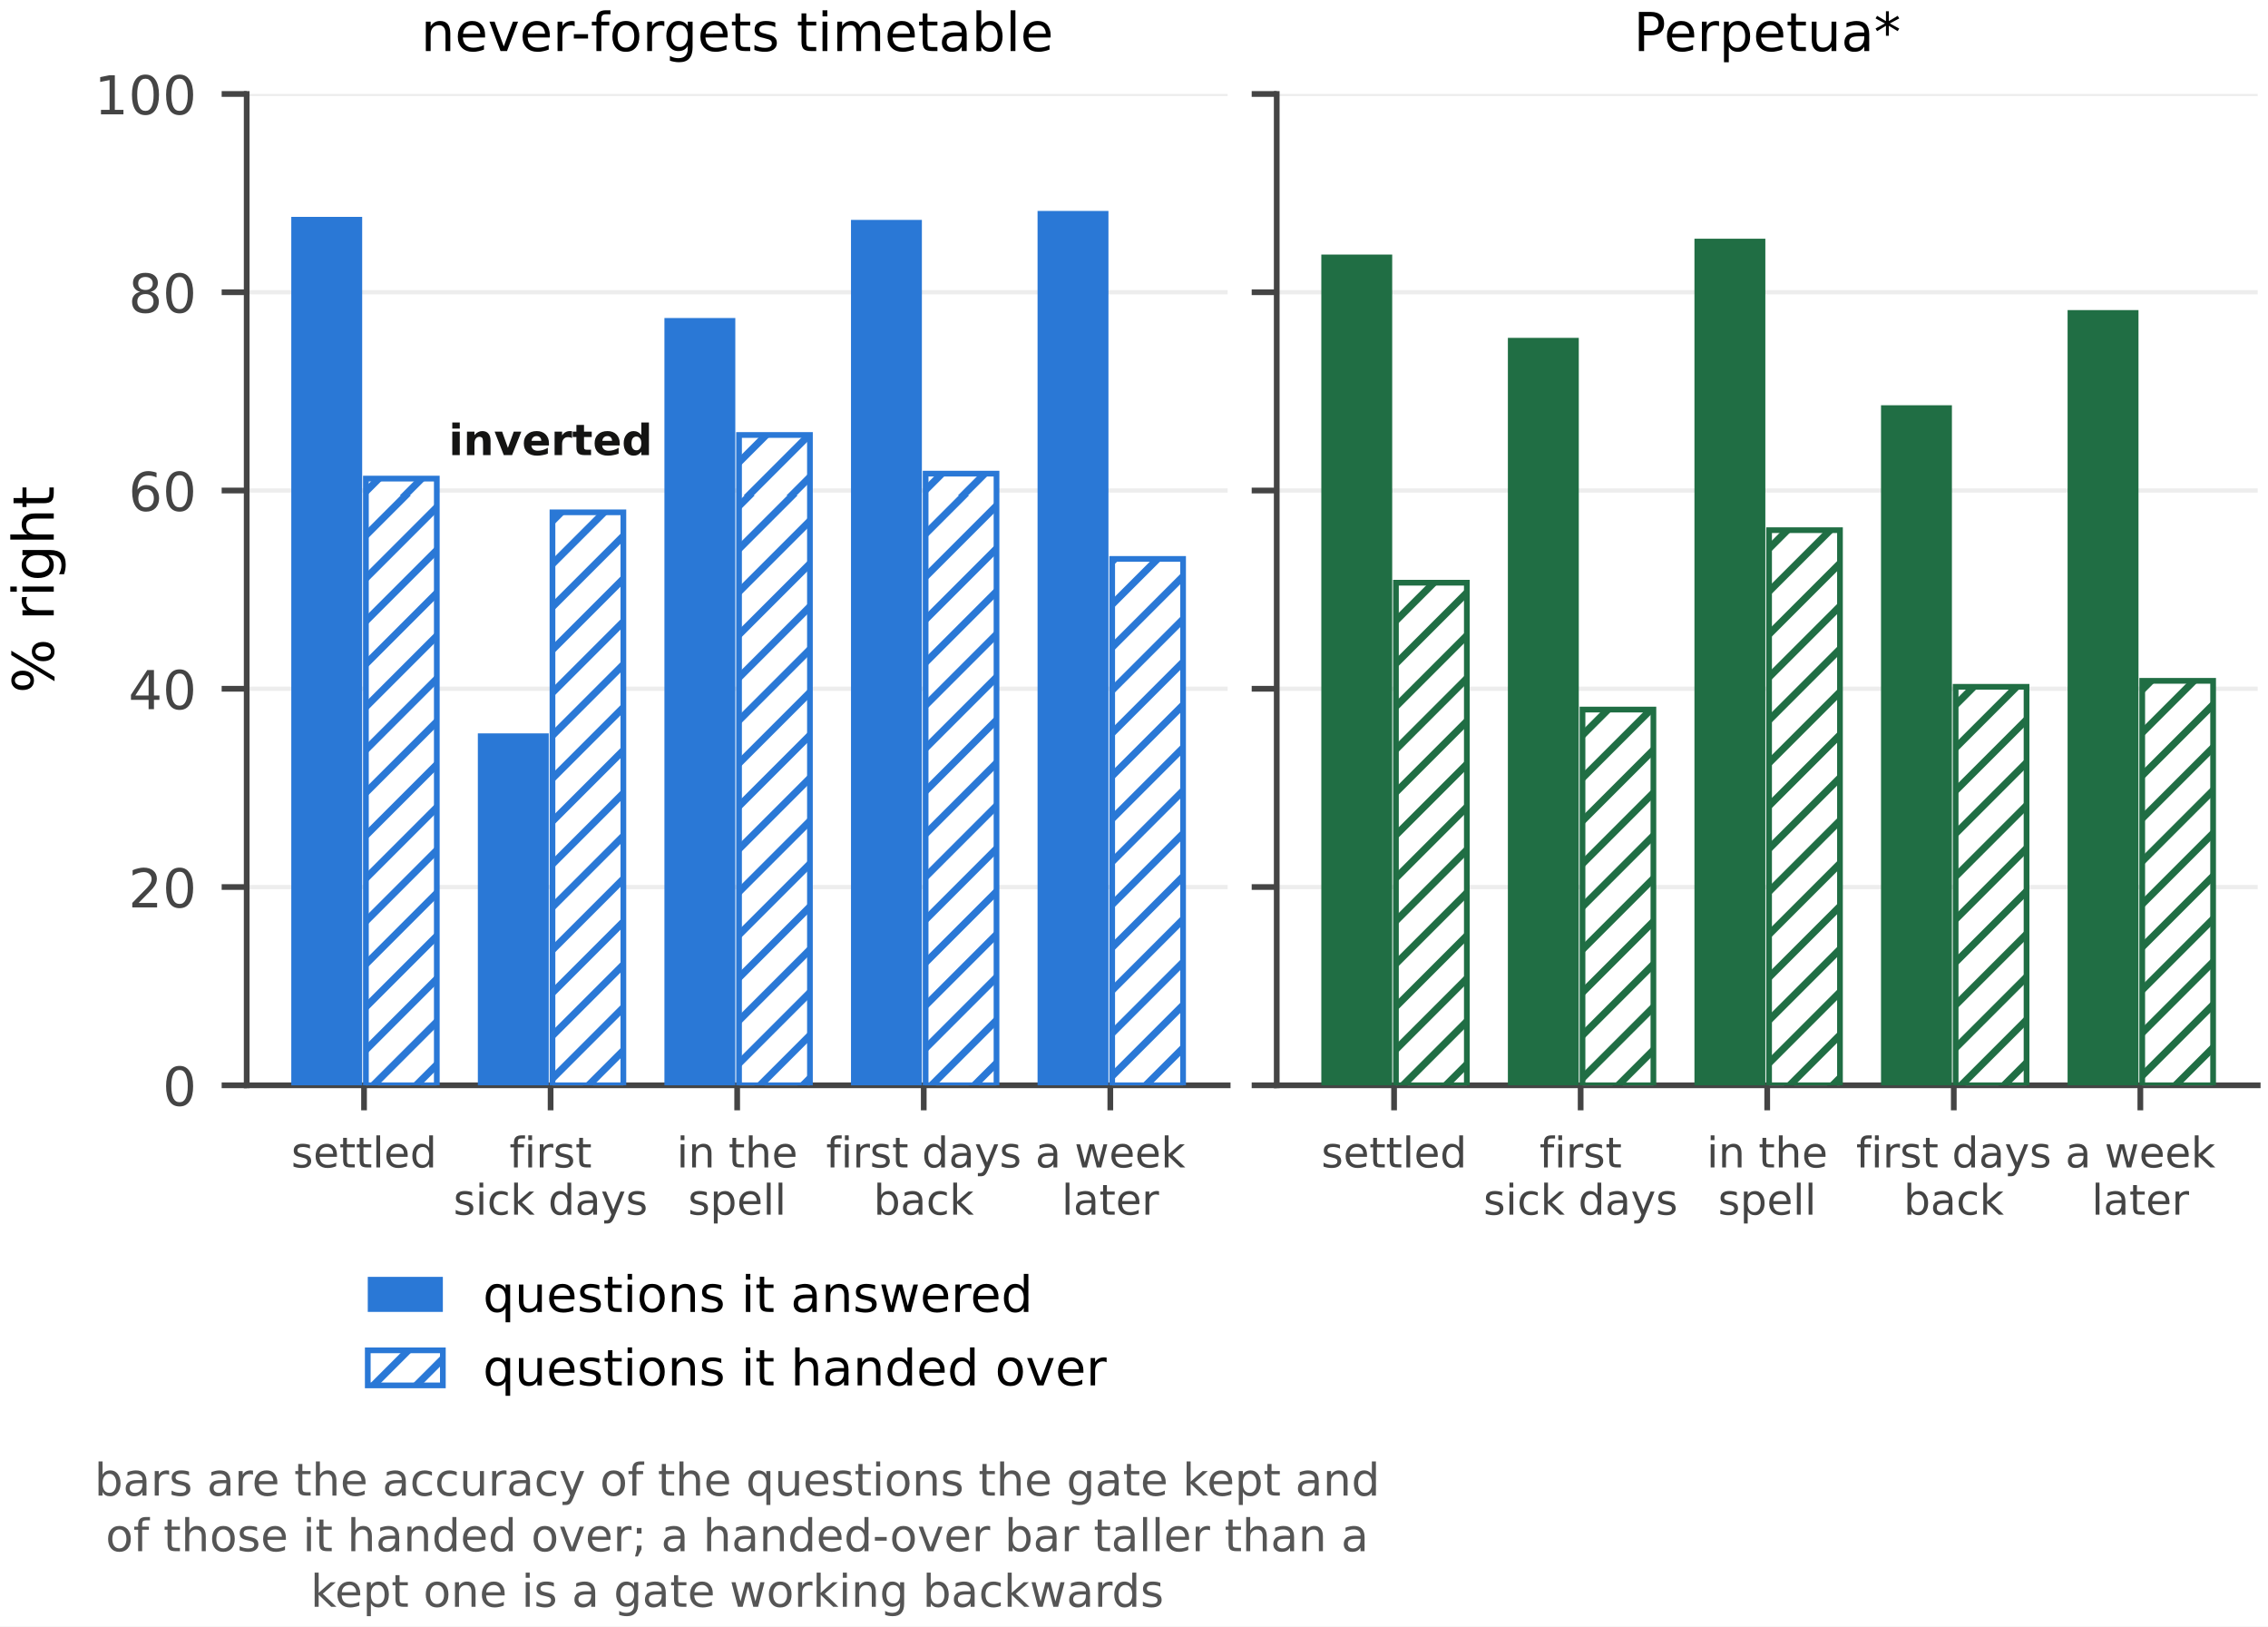
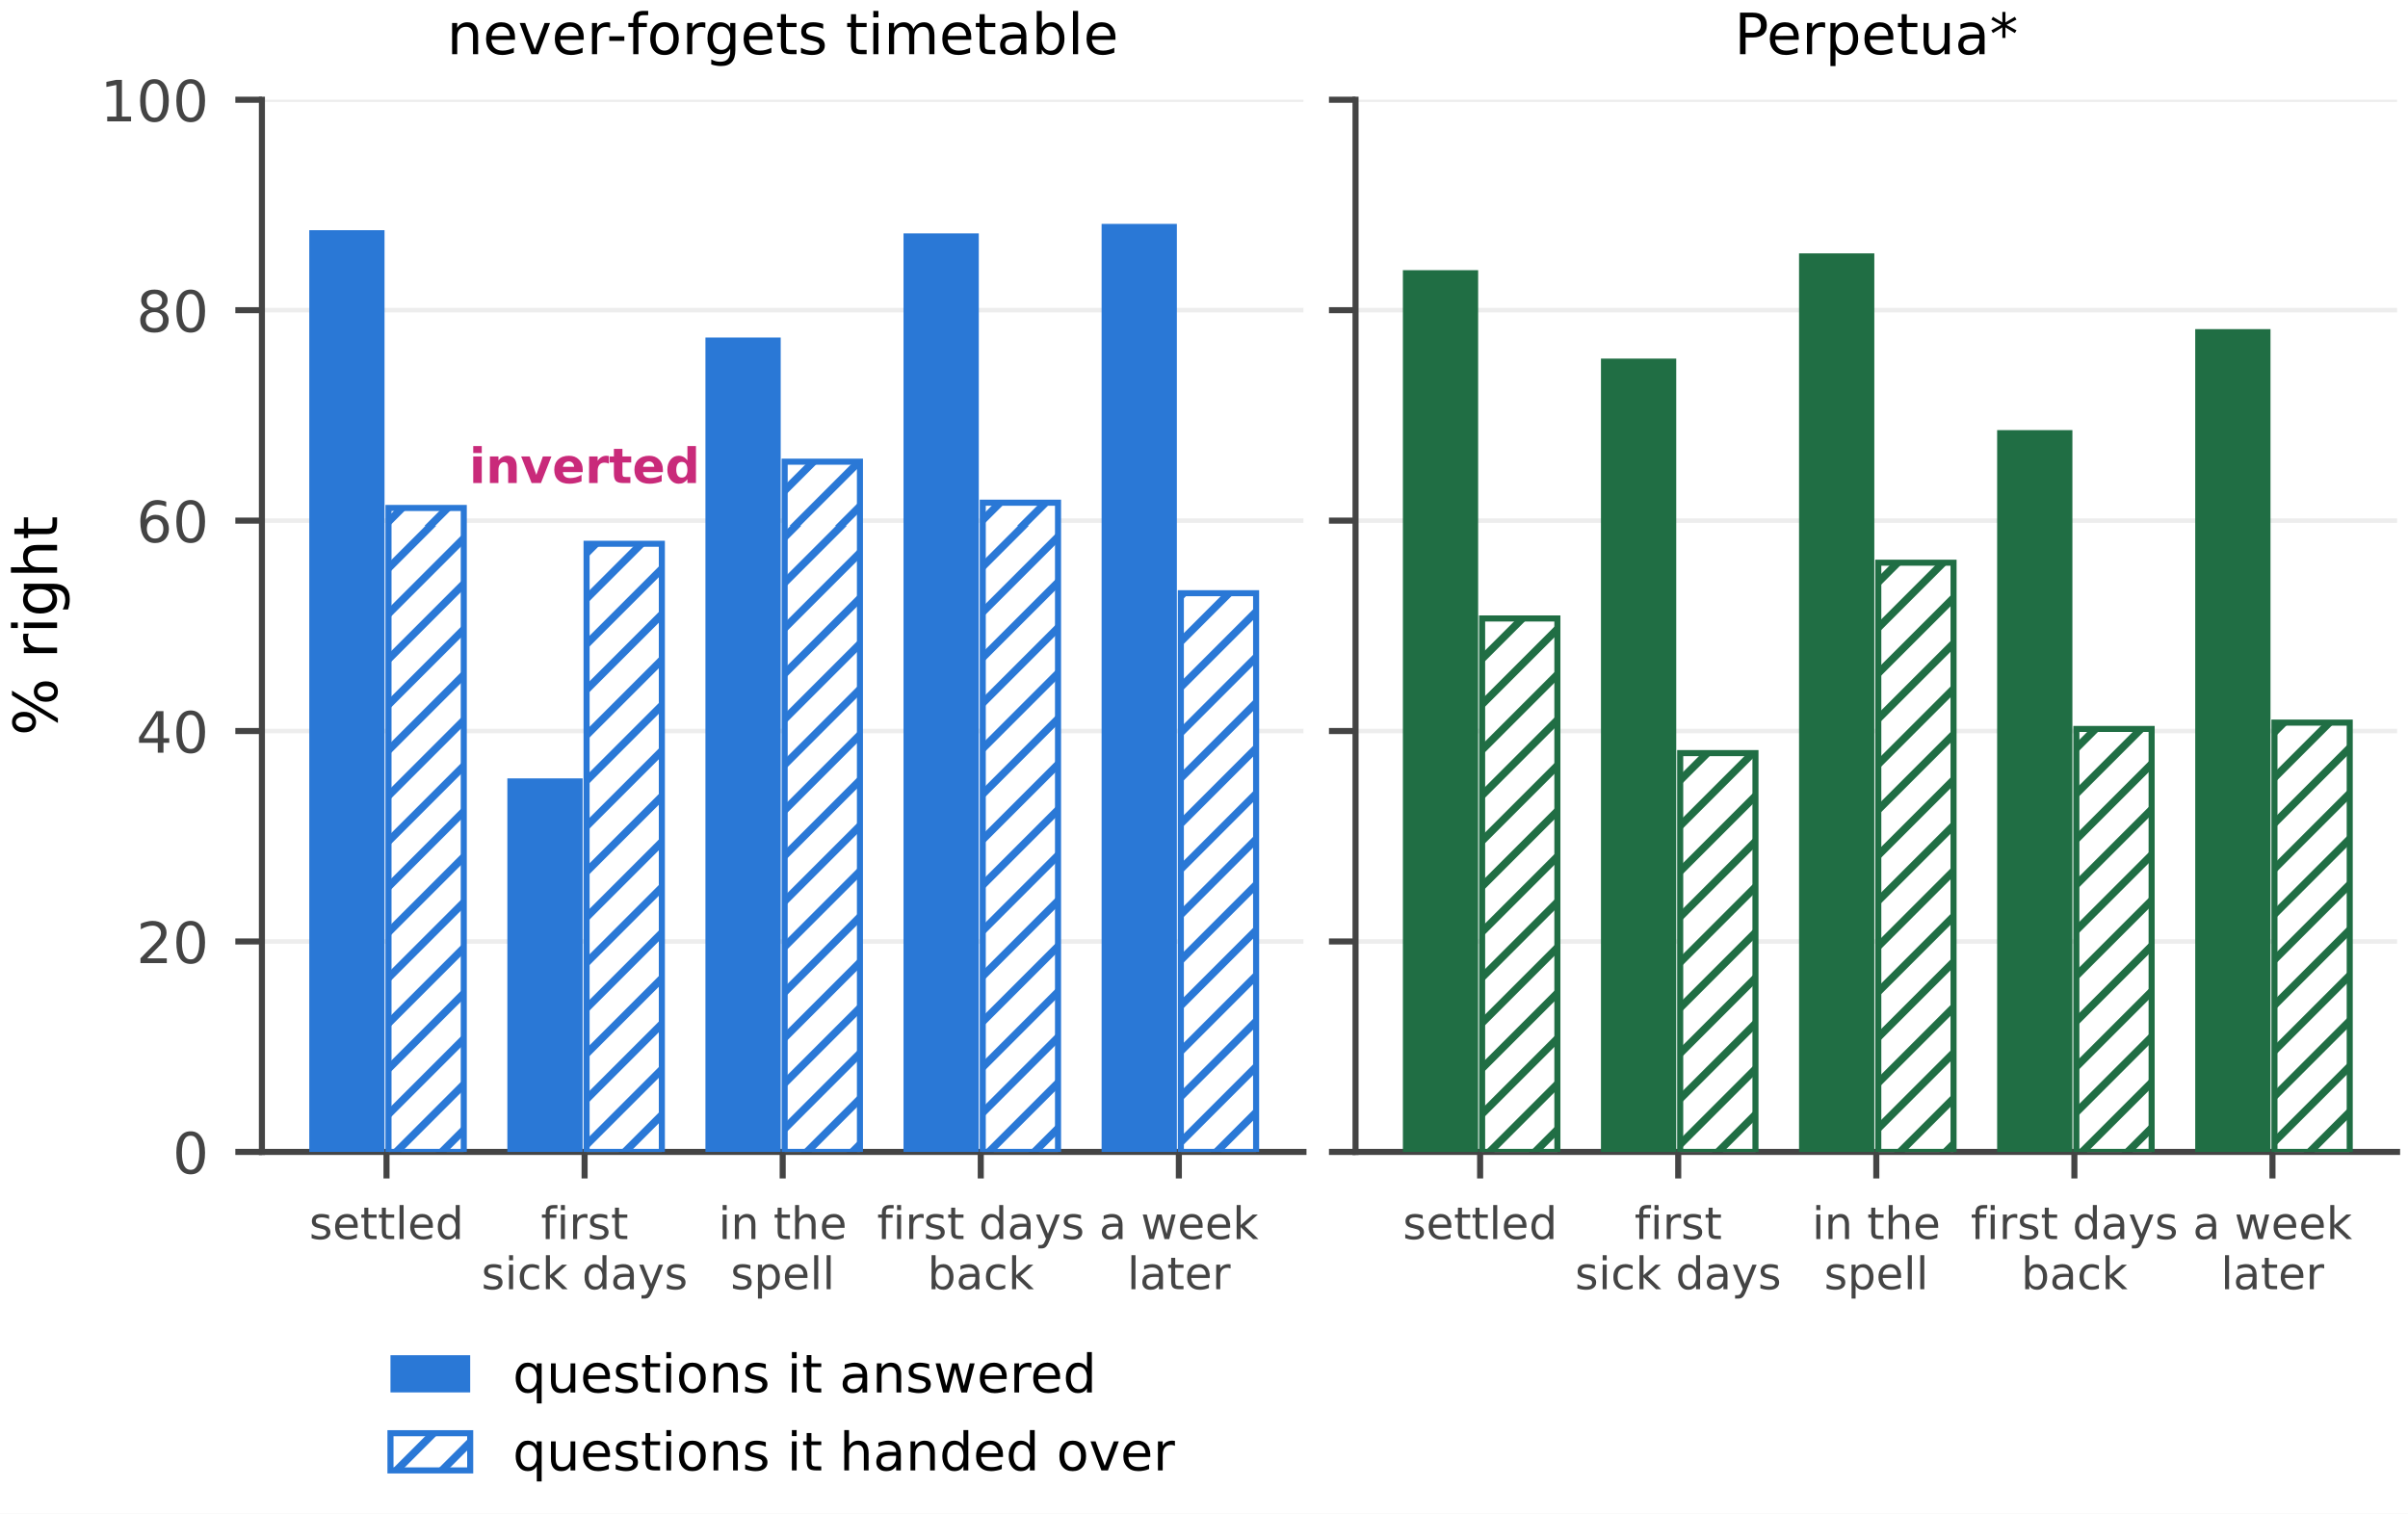
- <svg xmlns="http://www.w3.org/2000/svg" xmlns:xlink="http://www.w3.org/1999/xlink" width="317.17pt" height="227.4pt" viewBox="0 0 317.17 227.4" version="1.1">
+ <svg xmlns="http://www.w3.org/2000/svg" xmlns:xlink="http://www.w3.org/1999/xlink" width="317.17pt" height="199.39pt" viewBox="0 0 317.17 199.39" version="1.1">
  <defs>
    <style type="text/css">*{stroke-linejoin: round; stroke-linecap: butt}</style>
  </defs>
  <g id="figure_1">
    <g id="patch_1">
-       <path d="M 0 227.4  L 317.17 227.4  L 317.17 -0  L 0 -0  z " style="fill: #ffffff" />
+       <path d="M 0 199.39  L 317.17 199.39  L 317.17 0  L 0 0  z " style="fill: #ffffff" />
    </g>
    <g id="axes_1">
      <g id="patch_2">
        <path d="M 34.498 151.739  L 171.684 151.739  L 171.684 13.139  L 34.498 13.139  z " style="fill: #ffffff" />
      </g>
      <g id="matplotlib.axis_1">
        <g id="xtick_1">
          <g id="line2d_1">
            <defs>
-               <path id="md58b6dd8da" d="M 0 0  L 0 3.5  " style="stroke: #444444; stroke-width: 0.8" />
+               <path id="mddb4b08520" d="M 0 0  L 0 3.5  " style="stroke: #444444; stroke-width: 0.8" />
            </defs>
            <g>
-               <use xlink:href="#md58b6dd8da" x="50.909" y="151.739" style="fill: #444444; stroke: #444444; stroke-width: 0.8" />
+               <use xlink:href="#mddb4b08520" x="50.909" y="151.739" style="fill: #444444; stroke: #444444; stroke-width: 0.8" />
            </g>
          </g>
          <g id="text_1">
            <text style="font-size: 5.9px; font-family: 'DejaVu Sans', 'Bitstream Vera Sans', 'Computer Modern Sans Serif', 'Lucida Grande', 'Verdana', 'Geneva', 'Lucid', 'Arial', 'Helvetica', 'Avant Garde', sans-serif; text-anchor: middle; fill: #444444" x="50.909" y="163.222" transform="rotate(-0 50.90935 163.2219)">settled</text>
          </g>
        </g>
        <g id="xtick_2">
          <g id="line2d_2">
            <g>
-               <use xlink:href="#md58b6dd8da" x="77" y="151.739" style="fill: #444444; stroke: #444444; stroke-width: 0.8" />
+               <use xlink:href="#mddb4b08520" x="77" y="151.739" style="fill: #444444; stroke: #444444; stroke-width: 0.8" />
            </g>
          </g>
          <g id="text_2">
            <text style="font-size: 5.9px; font-family: 'DejaVu Sans', 'Bitstream Vera Sans', 'Computer Modern Sans Serif', 'Lucida Grande', 'Verdana', 'Geneva', 'Lucid', 'Arial', 'Helvetica', 'Avant Garde', sans-serif; fill: #444444" transform="translate(71.2363 163.2219)">first</text>
            <text style="font-size: 5.9px; font-family: 'DejaVu Sans', 'Bitstream Vera Sans', 'Computer Modern Sans Serif', 'Lucida Grande', 'Verdana', 'Geneva', 'Lucid', 'Arial', 'Helvetica', 'Avant Garde', sans-serif; fill: #444444" transform="translate(63.41281 169.8286)">sick days</text>
          </g>
        </g>
        <g id="xtick_3">
          <g id="line2d_3">
            <g>
-               <use xlink:href="#md58b6dd8da" x="103.091" y="151.739" style="fill: #444444; stroke: #444444; stroke-width: 0.8" />
+               <use xlink:href="#mddb4b08520" x="103.091" y="151.739" style="fill: #444444; stroke: #444444; stroke-width: 0.8" />
            </g>
          </g>
          <g id="text_3">
            <text style="font-size: 5.9px; font-family: 'DejaVu Sans', 'Bitstream Vera Sans', 'Computer Modern Sans Serif', 'Lucida Grande', 'Verdana', 'Geneva', 'Lucid', 'Arial', 'Helvetica', 'Avant Garde', sans-serif; fill: #444444" transform="translate(94.62341 163.2219)">in the</text>
            <text style="font-size: 5.9px; font-family: 'DejaVu Sans', 'Bitstream Vera Sans', 'Computer Modern Sans Serif', 'Lucida Grande', 'Verdana', 'Geneva', 'Lucid', 'Arial', 'Helvetica', 'Avant Garde', sans-serif; fill: #444444" transform="translate(96.22747 169.8286)">spell</text>
          </g>
        </g>
        <g id="xtick_4">
          <g id="line2d_4">
            <g>
-               <use xlink:href="#md58b6dd8da" x="129.182" y="151.739" style="fill: #444444; stroke: #444444; stroke-width: 0.8" />
+               <use xlink:href="#mddb4b08520" x="129.182" y="151.739" style="fill: #444444; stroke: #444444; stroke-width: 0.8" />
            </g>
          </g>
          <g id="text_4">
            <text style="font-size: 5.9px; font-family: 'DejaVu Sans', 'Bitstream Vera Sans', 'Computer Modern Sans Serif', 'Lucida Grande', 'Verdana', 'Geneva', 'Lucid', 'Arial', 'Helvetica', 'Avant Garde', sans-serif; fill: #444444" transform="translate(115.5173 163.2219)">first days</text>
            <text style="font-size: 5.9px; font-family: 'DejaVu Sans', 'Bitstream Vera Sans', 'Computer Modern Sans Serif', 'Lucida Grande', 'Verdana', 'Geneva', 'Lucid', 'Arial', 'Helvetica', 'Avant Garde', sans-serif; fill: #444444" transform="translate(122.1714 169.8286)">back</text>
          </g>
        </g>
        <g id="xtick_5">
          <g id="line2d_5">
            <g>
-               <use xlink:href="#md58b6dd8da" x="155.273" y="151.739" style="fill: #444444; stroke: #444444; stroke-width: 0.8" />
+               <use xlink:href="#mddb4b08520" x="155.273" y="151.739" style="fill: #444444; stroke: #444444; stroke-width: 0.8" />
            </g>
          </g>
          <g id="text_5">
            <text style="font-size: 5.9px; font-family: 'DejaVu Sans', 'Bitstream Vera Sans', 'Computer Modern Sans Serif', 'Lucida Grande', 'Verdana', 'Geneva', 'Lucid', 'Arial', 'Helvetica', 'Avant Garde', sans-serif; fill: #444444" transform="translate(144.7768 163.2219)">a week</text>
            <text style="font-size: 5.9px; font-family: 'DejaVu Sans', 'Bitstream Vera Sans', 'Computer Modern Sans Serif', 'Lucida Grande', 'Verdana', 'Geneva', 'Lucid', 'Arial', 'Helvetica', 'Avant Garde', sans-serif; fill: #444444" transform="translate(148.4615 169.8286)">later</text>
          </g>
        </g>
      </g>
      <g id="matplotlib.axis_2">
        <g id="ytick_1">
          <g id="line2d_6">
-             <path d="M 34.498 151.739  L 171.684 151.739  " clip-path="url(#p598fd9506f)" style="fill: none; stroke: #dddddd; stroke-opacity: 0.5; stroke-width: 0.6; stroke-linecap: square" />
+             <path d="M 34.498 151.739  L 171.684 151.739  " clip-path="url(#p3a3433d78d)" style="fill: none; stroke: #dddddd; stroke-opacity: 0.5; stroke-width: 0.6; stroke-linecap: square" />
          </g>
          <g id="line2d_7">
            <defs>
-               <path id="mfdd2b07ed5" d="M 0 0  L -3.5 0  " style="stroke: #444444; stroke-width: 0.8" />
+               <path id="m5dfc1e35f7" d="M 0 0  L -3.5 0  " style="stroke: #444444; stroke-width: 0.8" />
            </defs>
            <g>
-               <use xlink:href="#mfdd2b07ed5" x="34.498" y="151.739" style="fill: #444444; stroke: #444444; stroke-width: 0.8" />
+               <use xlink:href="#m5dfc1e35f7" x="34.498" y="151.739" style="fill: #444444; stroke: #444444; stroke-width: 0.8" />
            </g>
          </g>
          <g id="text_6">
            <text style="font-size: 7.5px; font-family: 'DejaVu Sans', 'Bitstream Vera Sans', 'Computer Modern Sans Serif', 'Lucida Grande', 'Verdana', 'Geneva', 'Lucid', 'Arial', 'Helvetica', 'Avant Garde', sans-serif; text-anchor: end; fill: #444444" x="27.498" y="154.588" transform="rotate(-0 27.49813 154.5882)">0</text>
          </g>
        </g>
        <g id="ytick_2">
          <g id="line2d_8">
-             <path d="M 34.498 124.019  L 171.684 124.019  " clip-path="url(#p598fd9506f)" style="fill: none; stroke: #dddddd; stroke-opacity: 0.5; stroke-width: 0.6; stroke-linecap: square" />
+             <path d="M 34.498 124.019  L 171.684 124.019  " clip-path="url(#p3a3433d78d)" style="fill: none; stroke: #dddddd; stroke-opacity: 0.5; stroke-width: 0.6; stroke-linecap: square" />
          </g>
          <g id="line2d_9">
            <g>
-               <use xlink:href="#mfdd2b07ed5" x="34.498" y="124.019" style="fill: #444444; stroke: #444444; stroke-width: 0.8" />
+               <use xlink:href="#m5dfc1e35f7" x="34.498" y="124.019" style="fill: #444444; stroke: #444444; stroke-width: 0.8" />
            </g>
          </g>
          <g id="text_7">
            <text style="font-size: 7.5px; font-family: 'DejaVu Sans', 'Bitstream Vera Sans', 'Computer Modern Sans Serif', 'Lucida Grande', 'Verdana', 'Geneva', 'Lucid', 'Arial', 'Helvetica', 'Avant Garde', sans-serif; text-anchor: end; fill: #444444" x="27.498" y="126.868" transform="rotate(-0 27.49813 126.8682)">20</text>
          </g>
        </g>
        <g id="ytick_3">
          <g id="line2d_10">
-             <path d="M 34.498 96.299  L 171.684 96.299  " clip-path="url(#p598fd9506f)" style="fill: none; stroke: #dddddd; stroke-opacity: 0.5; stroke-width: 0.6; stroke-linecap: square" />
+             <path d="M 34.498 96.299  L 171.684 96.299  " clip-path="url(#p3a3433d78d)" style="fill: none; stroke: #dddddd; stroke-opacity: 0.5; stroke-width: 0.6; stroke-linecap: square" />
          </g>
          <g id="line2d_11">
            <g>
-               <use xlink:href="#mfdd2b07ed5" x="34.498" y="96.299" style="fill: #444444; stroke: #444444; stroke-width: 0.8" />
+               <use xlink:href="#m5dfc1e35f7" x="34.498" y="96.299" style="fill: #444444; stroke: #444444; stroke-width: 0.8" />
            </g>
          </g>
          <g id="text_8">
            <text style="font-size: 7.5px; font-family: 'DejaVu Sans', 'Bitstream Vera Sans', 'Computer Modern Sans Serif', 'Lucida Grande', 'Verdana', 'Geneva', 'Lucid', 'Arial', 'Helvetica', 'Avant Garde', sans-serif; text-anchor: end; fill: #444444" x="27.498" y="99.148" transform="rotate(-0 27.49813 99.14824)">40</text>
          </g>
        </g>
        <g id="ytick_4">
          <g id="line2d_12">
-             <path d="M 34.498 68.579  L 171.684 68.579  " clip-path="url(#p598fd9506f)" style="fill: none; stroke: #dddddd; stroke-opacity: 0.5; stroke-width: 0.6; stroke-linecap: square" />
+             <path d="M 34.498 68.579  L 171.684 68.579  " clip-path="url(#p3a3433d78d)" style="fill: none; stroke: #dddddd; stroke-opacity: 0.5; stroke-width: 0.6; stroke-linecap: square" />
          </g>
          <g id="line2d_13">
            <g>
-               <use xlink:href="#mfdd2b07ed5" x="34.498" y="68.579" style="fill: #444444; stroke: #444444; stroke-width: 0.8" />
+               <use xlink:href="#m5dfc1e35f7" x="34.498" y="68.579" style="fill: #444444; stroke: #444444; stroke-width: 0.8" />
            </g>
          </g>
          <g id="text_9">
            <text style="font-size: 7.5px; font-family: 'DejaVu Sans', 'Bitstream Vera Sans', 'Computer Modern Sans Serif', 'Lucida Grande', 'Verdana', 'Geneva', 'Lucid', 'Arial', 'Helvetica', 'Avant Garde', sans-serif; text-anchor: end; fill: #444444" x="27.498" y="71.428" transform="rotate(-0 27.49813 71.42824)">60</text>
          </g>
        </g>
        <g id="ytick_5">
          <g id="line2d_14">
-             <path d="M 34.498 40.859  L 171.684 40.859  " clip-path="url(#p598fd9506f)" style="fill: none; stroke: #dddddd; stroke-opacity: 0.5; stroke-width: 0.6; stroke-linecap: square" />
+             <path d="M 34.498 40.859  L 171.684 40.859  " clip-path="url(#p3a3433d78d)" style="fill: none; stroke: #dddddd; stroke-opacity: 0.5; stroke-width: 0.6; stroke-linecap: square" />
          </g>
          <g id="line2d_15">
            <g>
-               <use xlink:href="#mfdd2b07ed5" x="34.498" y="40.859" style="fill: #444444; stroke: #444444; stroke-width: 0.8" />
+               <use xlink:href="#m5dfc1e35f7" x="34.498" y="40.859" style="fill: #444444; stroke: #444444; stroke-width: 0.8" />
            </g>
          </g>
          <g id="text_10">
            <text style="font-size: 7.5px; font-family: 'DejaVu Sans', 'Bitstream Vera Sans', 'Computer Modern Sans Serif', 'Lucida Grande', 'Verdana', 'Geneva', 'Lucid', 'Arial', 'Helvetica', 'Avant Garde', sans-serif; text-anchor: end; fill: #444444" x="27.498" y="43.708" transform="rotate(-0 27.49813 43.70824)">80</text>
          </g>
        </g>
        <g id="ytick_6">
          <g id="line2d_16">
-             <path d="M 34.498 13.139  L 171.684 13.139  " clip-path="url(#p598fd9506f)" style="fill: none; stroke: #dddddd; stroke-opacity: 0.5; stroke-width: 0.6; stroke-linecap: square" />
+             <path d="M 34.498 13.139  L 171.684 13.139  " clip-path="url(#p3a3433d78d)" style="fill: none; stroke: #dddddd; stroke-opacity: 0.5; stroke-width: 0.6; stroke-linecap: square" />
          </g>
          <g id="line2d_17">
            <g>
-               <use xlink:href="#mfdd2b07ed5" x="34.498" y="13.139" style="fill: #444444; stroke: #444444; stroke-width: 0.8" />
+               <use xlink:href="#m5dfc1e35f7" x="34.498" y="13.139" style="fill: #444444; stroke: #444444; stroke-width: 0.8" />
            </g>
          </g>
          <g id="text_11">
            <text style="font-size: 7.5px; font-family: 'DejaVu Sans', 'Bitstream Vera Sans', 'Computer Modern Sans Serif', 'Lucida Grande', 'Verdana', 'Geneva', 'Lucid', 'Arial', 'Helvetica', 'Avant Garde', sans-serif; text-anchor: end; fill: #444444" x="27.498" y="15.988" transform="rotate(-0 27.49813 15.98824)">100</text>
          </g>
        </g>
        <g id="text_12">
          <text style="font-size: 8px; font-family: 'DejaVu Sans', 'Bitstream Vera Sans', 'Computer Modern Sans Serif', 'Lucida Grande', 'Verdana', 'Geneva', 'Lucid', 'Arial', 'Helvetica', 'Avant Garde', sans-serif; text-anchor: middle" x="7.519" y="82.439" transform="rotate(-90 7.51875 82.43883)">% right</text>
        </g>
      </g>
      <g id="patch_3">
        <path d="M 34.498 151.739  L 34.498 13.139  " style="fill: none; stroke: #444444; stroke-width: 0.8; stroke-linejoin: miter; stroke-linecap: square" />
      </g>
      <g id="patch_4">
        <path d="M 34.498 151.739  L 171.684 151.739  " style="fill: none; stroke: #444444; stroke-width: 0.8; stroke-linejoin: miter; stroke-linecap: square" />
      </g>
      <g id="patch_5">
-         <path d="M 40.734 151.739  L 50.648 151.739  L 50.648 30.325  L 40.734 30.325  z " clip-path="url(#p598fd9506f)" style="fill: #2a78d6" />
+         <path d="M 40.734 151.739  L 50.648 151.739  L 50.648 30.325  L 40.734 30.325  z " clip-path="url(#p3a3433d78d)" style="fill: #2a78d6" />
      </g>
      <g id="patch_6">
-         <path d="M 66.825 151.739  L 76.739 151.739  L 76.739 102.536  L 66.825 102.536  z " clip-path="url(#p598fd9506f)" style="fill: #2a78d6" />
+         <path d="M 66.825 151.739  L 76.739 151.739  L 76.739 102.536  L 66.825 102.536  z " clip-path="url(#p3a3433d78d)" style="fill: #2a78d6" />
      </g>
      <g id="patch_7">
-         <path d="M 92.916 151.739  L 102.83 151.739  L 102.83 44.462  L 92.916 44.462  z " clip-path="url(#p598fd9506f)" style="fill: #2a78d6" />
+         <path d="M 92.916 151.739  L 102.83 151.739  L 102.83 44.462  L 92.916 44.462  z " clip-path="url(#p3a3433d78d)" style="fill: #2a78d6" />
      </g>
      <g id="patch_8">
-         <path d="M 119.007 151.739  L 128.921 151.739  L 128.921 30.741  L 119.007 30.741  z " clip-path="url(#p598fd9506f)" style="fill: #2a78d6" />
+         <path d="M 119.007 151.739  L 128.921 151.739  L 128.921 30.741  L 119.007 30.741  z " clip-path="url(#p3a3433d78d)" style="fill: #2a78d6" />
      </g>
      <g id="patch_9">
-         <path d="M 145.098 151.739  L 155.012 151.739  L 155.012 29.494  L 145.098 29.494  z " clip-path="url(#p598fd9506f)" style="fill: #2a78d6" />
+         <path d="M 145.098 151.739  L 155.012 151.739  L 155.012 29.494  L 145.098 29.494  z " clip-path="url(#p3a3433d78d)" style="fill: #2a78d6" />
      </g>
      <g id="patch_10">
-         <path d="M 51.17 151.739  L 61.085 151.739  L 61.085 66.916  L 51.17 66.916  z " clip-path="url(#p598fd9506f)" style="fill: url(#h99e5fbf2e4); stroke: #2a78d6; stroke-width: 0.8; stroke-linejoin: miter" />
+         <path d="M 51.17 151.739  L 61.085 151.739  L 61.085 66.916  L 51.17 66.916  z " clip-path="url(#p3a3433d78d)" style="fill: url(#hd3d9993041); stroke: #2a78d6; stroke-width: 0.8; stroke-linejoin: miter" />
      </g>
      <g id="patch_11">
-         <path d="M 77.261 151.739  L 87.176 151.739  L 87.176 71.628  L 77.261 71.628  z " clip-path="url(#p598fd9506f)" style="fill: url(#h99e5fbf2e4); stroke: #2a78d6; stroke-width: 0.8; stroke-linejoin: miter" />
+         <path d="M 77.261 151.739  L 87.176 151.739  L 87.176 71.628  L 77.261 71.628  z " clip-path="url(#p3a3433d78d)" style="fill: url(#hd3d9993041); stroke: #2a78d6; stroke-width: 0.8; stroke-linejoin: miter" />
      </g>
      <g id="patch_12">
-         <path d="M 103.352 151.739  L 113.267 151.739  L 113.267 60.817  L 103.352 60.817  z " clip-path="url(#p598fd9506f)" style="fill: url(#h99e5fbf2e4); stroke: #2a78d6; stroke-width: 0.8; stroke-linejoin: miter" />
+         <path d="M 103.352 151.739  L 113.267 151.739  L 113.267 60.817  L 103.352 60.817  z " clip-path="url(#p3a3433d78d)" style="fill: url(#hd3d9993041); stroke: #2a78d6; stroke-width: 0.8; stroke-linejoin: miter" />
      </g>
      <g id="patch_13">
-         <path d="M 129.443 151.739  L 139.358 151.739  L 139.358 66.223  L 129.443 66.223  z " clip-path="url(#p598fd9506f)" style="fill: url(#h99e5fbf2e4); stroke: #2a78d6; stroke-width: 0.8; stroke-linejoin: miter" />
+         <path d="M 129.443 151.739  L 139.358 151.739  L 139.358 66.223  L 129.443 66.223  z " clip-path="url(#p3a3433d78d)" style="fill: url(#hd3d9993041); stroke: #2a78d6; stroke-width: 0.8; stroke-linejoin: miter" />
      </g>
      <g id="patch_14">
-         <path d="M 155.534 151.739  L 165.449 151.739  L 165.449 78.142  L 155.534 78.142  z " clip-path="url(#p598fd9506f)" style="fill: url(#h99e5fbf2e4); stroke: #2a78d6; stroke-width: 0.8; stroke-linejoin: miter" />
+         <path d="M 155.534 151.739  L 165.449 151.739  L 165.449 78.142  L 155.534 78.142  z " clip-path="url(#p3a3433d78d)" style="fill: url(#hd3d9993041); stroke: #2a78d6; stroke-width: 0.8; stroke-linejoin: miter" />
      </g>
      <g id="text_13">
-         <text style="font-weight: 700; font-size: 6px; font-family: 'DejaVu Sans', 'Bitstream Vera Sans', 'Computer Modern Sans Serif', 'Lucida Grande', 'Verdana', 'Geneva', 'Lucid', 'Arial', 'Helvetica', 'Avant Garde', sans-serif; text-anchor: middle; fill: #141413" x="77" y="63.628" transform="rotate(-0 77.00032 63.62803)">inverted</text>
+         <text style="font-weight: 700; font-size: 6.4px; font-family: 'DejaVu Sans', 'Bitstream Vera Sans', 'Computer Modern Sans Serif', 'Lucida Grande', 'Verdana', 'Geneva', 'Lucid', 'Arial', 'Helvetica', 'Avant Garde', sans-serif; text-anchor: middle; fill: #c92a7a" x="77" y="63.628" transform="rotate(-0 77.00032 63.62803)">inverted</text>
      </g>
      <g id="text_14">
-         <text style="font-size: 6.3px; font-family: 'DejaVu Sans', 'Bitstream Vera Sans', 'Computer Modern Sans Serif', 'Lucida Grande', 'Verdana', 'Geneva', 'Lucid', 'Arial', 'Helvetica', 'Avant Garde', sans-serif; fill: #555555" transform="translate(13.20211 209.1048)">bars are the accuracy of the questions the gate kept and</text>
-         <text style="font-size: 6.3px; font-family: 'DejaVu Sans', 'Bitstream Vera Sans', 'Computer Modern Sans Serif', 'Lucida Grande', 'Verdana', 'Geneva', 'Lucid', 'Arial', 'Helvetica', 'Avant Garde', sans-serif; fill: #555555" transform="translate(14.77563 216.8775)">of those it handed over; a handed-over bar taller than a</text>
-         <text style="font-size: 6.3px; font-family: 'DejaVu Sans', 'Bitstream Vera Sans', 'Computer Modern Sans Serif', 'Lucida Grande', 'Verdana', 'Geneva', 'Lucid', 'Arial', 'Helvetica', 'Avant Garde', sans-serif; fill: #555555" transform="translate(43.42341 224.6502)">kept one is a gate working backwards</text>
-       </g>
-       <g id="text_15">
        <text style="font-size: 7.5px; font-family: 'DejaVu Sans', 'Bitstream Vera Sans', 'Computer Modern Sans Serif', 'Lucida Grande', 'Verdana', 'Geneva', 'Lucid', 'Arial', 'Helvetica', 'Avant Garde', sans-serif; text-anchor: middle" x="103.091" y="7.139" transform="rotate(-0 103.0913 7.138828)">never-forgets timetable</text>
      </g>
      <g id="legend_1">
        <g id="patch_15">
          <path d="M 51.431 183.42  L 61.931 183.42  L 61.931 178.52  L 51.431 178.52  z " style="fill: #2a78d6" />
        </g>
+         <g id="text_15">
+           <text style="font-size: 7px; font-family: 'DejaVu Sans', 'Bitstream Vera Sans', 'Computer Modern Sans Serif', 'Lucida Grande', 'Verdana', 'Geneva', 'Lucid', 'Arial', 'Helvetica', 'Avant Garde', sans-serif; text-anchor: start" x="67.531" y="183.42" transform="rotate(-0 67.5313 183.4197)">questions it answered</text>
+         </g>
+         <g id="patch_16">
+           <path d="M 51.431 193.694  L 61.931 193.694  L 61.931 188.794  L 51.431 188.794  z " style="fill: url(#hd3d9993041); stroke: #2a78d6; stroke-width: 0.8; stroke-linejoin: miter" />
+         </g>
        <g id="text_16">
-           <text style="font-size: 7px; font-family: 'DejaVu Sans', 'Bitstream Vera Sans', 'Computer Modern Sans Serif', 'Lucida Grande', 'Verdana', 'Geneva', 'Lucid', 'Arial', 'Helvetica', 'Avant Garde', sans-serif; text-anchor: start" x="67.531" y="183.42" transform="rotate(-0 67.5313 183.4197)">questions it answered</text>
-         </g>
-         <g id="patch_16">
-           <path d="M 51.431 193.694  L 61.931 193.694  L 61.931 188.794  L 51.431 188.794  z " style="fill: url(#h99e5fbf2e4); stroke: #2a78d6; stroke-width: 0.8; stroke-linejoin: miter" />
-         </g>
-         <g id="text_17">
          <text style="font-size: 7px; font-family: 'DejaVu Sans', 'Bitstream Vera Sans', 'Computer Modern Sans Serif', 'Lucida Grande', 'Verdana', 'Geneva', 'Lucid', 'Arial', 'Helvetica', 'Avant Garde', sans-serif; text-anchor: start" x="67.531" y="193.694" transform="rotate(-0 67.5313 193.6944)">questions it handed over</text>
        </g>
      </g>
    </g>
    <g id="axes_2">
      <g id="patch_17">
        <path d="M 178.544 151.739  L 315.73 151.739  L 315.73 13.139  L 178.544 13.139  z " style="fill: #ffffff" />
      </g>
      <g id="matplotlib.axis_3">
        <g id="xtick_6">
          <g id="line2d_18">
            <g>
-               <use xlink:href="#md58b6dd8da" x="194.955" y="151.739" style="fill: #444444; stroke: #444444; stroke-width: 0.8" />
-             </g>
-           </g>
-           <g id="text_18">
+               <use xlink:href="#mddb4b08520" x="194.955" y="151.739" style="fill: #444444; stroke: #444444; stroke-width: 0.8" />
+             </g>
+           </g>
+           <g id="text_17">
            <text style="font-size: 5.9px; font-family: 'DejaVu Sans', 'Bitstream Vera Sans', 'Computer Modern Sans Serif', 'Lucida Grande', 'Verdana', 'Geneva', 'Lucid', 'Arial', 'Helvetica', 'Avant Garde', sans-serif; text-anchor: middle; fill: #444444" x="194.955" y="163.222" transform="rotate(-0 194.955 163.2219)">settled</text>
          </g>
        </g>
        <g id="xtick_7">
          <g id="line2d_19">
            <g>
-               <use xlink:href="#md58b6dd8da" x="221.046" y="151.739" style="fill: #444444; stroke: #444444; stroke-width: 0.8" />
-             </g>
-           </g>
-           <g id="text_19">
+               <use xlink:href="#mddb4b08520" x="221.046" y="151.739" style="fill: #444444; stroke: #444444; stroke-width: 0.8" />
+             </g>
+           </g>
+           <g id="text_18">
            <text style="font-size: 5.9px; font-family: 'DejaVu Sans', 'Bitstream Vera Sans', 'Computer Modern Sans Serif', 'Lucida Grande', 'Verdana', 'Geneva', 'Lucid', 'Arial', 'Helvetica', 'Avant Garde', sans-serif; fill: #444444" transform="translate(215.282 163.2219)">first</text>
            <text style="font-size: 5.9px; font-family: 'DejaVu Sans', 'Bitstream Vera Sans', 'Computer Modern Sans Serif', 'Lucida Grande', 'Verdana', 'Geneva', 'Lucid', 'Arial', 'Helvetica', 'Avant Garde', sans-serif; fill: #444444" transform="translate(207.4585 169.8286)">sick days</text>
          </g>
        </g>
        <g id="xtick_8">
          <g id="line2d_20">
            <g>
-               <use xlink:href="#md58b6dd8da" x="247.137" y="151.739" style="fill: #444444; stroke: #444444; stroke-width: 0.8" />
-             </g>
-           </g>
-           <g id="text_20">
+               <use xlink:href="#mddb4b08520" x="247.137" y="151.739" style="fill: #444444; stroke: #444444; stroke-width: 0.8" />
+             </g>
+           </g>
+           <g id="text_19">
            <text style="font-size: 5.9px; font-family: 'DejaVu Sans', 'Bitstream Vera Sans', 'Computer Modern Sans Serif', 'Lucida Grande', 'Verdana', 'Geneva', 'Lucid', 'Arial', 'Helvetica', 'Avant Garde', sans-serif; fill: #444444" transform="translate(238.6691 163.2219)">in the</text>
            <text style="font-size: 5.9px; font-family: 'DejaVu Sans', 'Bitstream Vera Sans', 'Computer Modern Sans Serif', 'Lucida Grande', 'Verdana', 'Geneva', 'Lucid', 'Arial', 'Helvetica', 'Avant Garde', sans-serif; fill: #444444" transform="translate(240.2731 169.8286)">spell</text>
          </g>
        </g>
        <g id="xtick_9">
          <g id="line2d_21">
            <g>
-               <use xlink:href="#md58b6dd8da" x="273.228" y="151.739" style="fill: #444444; stroke: #444444; stroke-width: 0.8" />
-             </g>
-           </g>
-           <g id="text_21">
+               <use xlink:href="#mddb4b08520" x="273.228" y="151.739" style="fill: #444444; stroke: #444444; stroke-width: 0.8" />
+             </g>
+           </g>
+           <g id="text_20">
            <text style="font-size: 5.9px; font-family: 'DejaVu Sans', 'Bitstream Vera Sans', 'Computer Modern Sans Serif', 'Lucida Grande', 'Verdana', 'Geneva', 'Lucid', 'Arial', 'Helvetica', 'Avant Garde', sans-serif; fill: #444444" transform="translate(259.563 163.2219)">first days</text>
            <text style="font-size: 5.9px; font-family: 'DejaVu Sans', 'Bitstream Vera Sans', 'Computer Modern Sans Serif', 'Lucida Grande', 'Verdana', 'Geneva', 'Lucid', 'Arial', 'Helvetica', 'Avant Garde', sans-serif; fill: #444444" transform="translate(266.2171 169.8286)">back</text>
          </g>
        </g>
        <g id="xtick_10">
          <g id="line2d_22">
            <g>
-               <use xlink:href="#md58b6dd8da" x="299.319" y="151.739" style="fill: #444444; stroke: #444444; stroke-width: 0.8" />
-             </g>
-           </g>
-           <g id="text_22">
+               <use xlink:href="#mddb4b08520" x="299.319" y="151.739" style="fill: #444444; stroke: #444444; stroke-width: 0.8" />
+             </g>
+           </g>
+           <g id="text_21">
            <text style="font-size: 5.9px; font-family: 'DejaVu Sans', 'Bitstream Vera Sans', 'Computer Modern Sans Serif', 'Lucida Grande', 'Verdana', 'Geneva', 'Lucid', 'Arial', 'Helvetica', 'Avant Garde', sans-serif; fill: #444444" transform="translate(288.8224 163.2219)">a week</text>
            <text style="font-size: 5.9px; font-family: 'DejaVu Sans', 'Bitstream Vera Sans', 'Computer Modern Sans Serif', 'Lucida Grande', 'Verdana', 'Geneva', 'Lucid', 'Arial', 'Helvetica', 'Avant Garde', sans-serif; fill: #444444" transform="translate(292.5072 169.8286)">later</text>
          </g>
        </g>
      </g>
      <g id="matplotlib.axis_4">
        <g id="ytick_7">
          <g id="line2d_23">
-             <path d="M 178.544 151.739  L 315.73 151.739  " clip-path="url(#p9ddd3c99f1)" style="fill: none; stroke: #dddddd; stroke-opacity: 0.5; stroke-width: 0.6; stroke-linecap: square" />
+             <path d="M 178.544 151.739  L 315.73 151.739  " clip-path="url(#pc83233c4e2)" style="fill: none; stroke: #dddddd; stroke-opacity: 0.5; stroke-width: 0.6; stroke-linecap: square" />
          </g>
          <g id="line2d_24">
            <g>
-               <use xlink:href="#mfdd2b07ed5" x="178.544" y="151.739" style="fill: #444444; stroke: #444444; stroke-width: 0.8" />
+               <use xlink:href="#m5dfc1e35f7" x="178.544" y="151.739" style="fill: #444444; stroke: #444444; stroke-width: 0.8" />
            </g>
          </g>
        </g>
        <g id="ytick_8">
          <g id="line2d_25">
-             <path d="M 178.544 124.019  L 315.73 124.019  " clip-path="url(#p9ddd3c99f1)" style="fill: none; stroke: #dddddd; stroke-opacity: 0.5; stroke-width: 0.6; stroke-linecap: square" />
+             <path d="M 178.544 124.019  L 315.73 124.019  " clip-path="url(#pc83233c4e2)" style="fill: none; stroke: #dddddd; stroke-opacity: 0.5; stroke-width: 0.6; stroke-linecap: square" />
          </g>
          <g id="line2d_26">
            <g>
-               <use xlink:href="#mfdd2b07ed5" x="178.544" y="124.019" style="fill: #444444; stroke: #444444; stroke-width: 0.8" />
+               <use xlink:href="#m5dfc1e35f7" x="178.544" y="124.019" style="fill: #444444; stroke: #444444; stroke-width: 0.8" />
            </g>
          </g>
        </g>
        <g id="ytick_9">
          <g id="line2d_27">
-             <path d="M 178.544 96.299  L 315.73 96.299  " clip-path="url(#p9ddd3c99f1)" style="fill: none; stroke: #dddddd; stroke-opacity: 0.5; stroke-width: 0.6; stroke-linecap: square" />
+             <path d="M 178.544 96.299  L 315.73 96.299  " clip-path="url(#pc83233c4e2)" style="fill: none; stroke: #dddddd; stroke-opacity: 0.5; stroke-width: 0.6; stroke-linecap: square" />
          </g>
          <g id="line2d_28">
            <g>
-               <use xlink:href="#mfdd2b07ed5" x="178.544" y="96.299" style="fill: #444444; stroke: #444444; stroke-width: 0.8" />
+               <use xlink:href="#m5dfc1e35f7" x="178.544" y="96.299" style="fill: #444444; stroke: #444444; stroke-width: 0.8" />
            </g>
          </g>
        </g>
        <g id="ytick_10">
          <g id="line2d_29">
-             <path d="M 178.544 68.579  L 315.73 68.579  " clip-path="url(#p9ddd3c99f1)" style="fill: none; stroke: #dddddd; stroke-opacity: 0.5; stroke-width: 0.6; stroke-linecap: square" />
+             <path d="M 178.544 68.579  L 315.73 68.579  " clip-path="url(#pc83233c4e2)" style="fill: none; stroke: #dddddd; stroke-opacity: 0.5; stroke-width: 0.6; stroke-linecap: square" />
          </g>
          <g id="line2d_30">
            <g>
-               <use xlink:href="#mfdd2b07ed5" x="178.544" y="68.579" style="fill: #444444; stroke: #444444; stroke-width: 0.8" />
+               <use xlink:href="#m5dfc1e35f7" x="178.544" y="68.579" style="fill: #444444; stroke: #444444; stroke-width: 0.8" />
            </g>
          </g>
        </g>
        <g id="ytick_11">
          <g id="line2d_31">
-             <path d="M 178.544 40.859  L 315.73 40.859  " clip-path="url(#p9ddd3c99f1)" style="fill: none; stroke: #dddddd; stroke-opacity: 0.5; stroke-width: 0.6; stroke-linecap: square" />
+             <path d="M 178.544 40.859  L 315.73 40.859  " clip-path="url(#pc83233c4e2)" style="fill: none; stroke: #dddddd; stroke-opacity: 0.5; stroke-width: 0.6; stroke-linecap: square" />
          </g>
          <g id="line2d_32">
            <g>
-               <use xlink:href="#mfdd2b07ed5" x="178.544" y="40.859" style="fill: #444444; stroke: #444444; stroke-width: 0.8" />
+               <use xlink:href="#m5dfc1e35f7" x="178.544" y="40.859" style="fill: #444444; stroke: #444444; stroke-width: 0.8" />
            </g>
          </g>
        </g>
        <g id="ytick_12">
          <g id="line2d_33">
-             <path d="M 178.544 13.139  L 315.73 13.139  " clip-path="url(#p9ddd3c99f1)" style="fill: none; stroke: #dddddd; stroke-opacity: 0.5; stroke-width: 0.6; stroke-linecap: square" />
+             <path d="M 178.544 13.139  L 315.73 13.139  " clip-path="url(#pc83233c4e2)" style="fill: none; stroke: #dddddd; stroke-opacity: 0.5; stroke-width: 0.6; stroke-linecap: square" />
          </g>
          <g id="line2d_34">
            <g>
-               <use xlink:href="#mfdd2b07ed5" x="178.544" y="13.139" style="fill: #444444; stroke: #444444; stroke-width: 0.8" />
+               <use xlink:href="#m5dfc1e35f7" x="178.544" y="13.139" style="fill: #444444; stroke: #444444; stroke-width: 0.8" />
            </g>
          </g>
        </g>
      </g>
      <g id="patch_18">
        <path d="M 178.544 151.739  L 178.544 13.139  " style="fill: none; stroke: #444444; stroke-width: 0.8; stroke-linejoin: miter; stroke-linecap: square" />
      </g>
      <g id="patch_19">
        <path d="M 178.544 151.739  L 315.73 151.739  " style="fill: none; stroke: #444444; stroke-width: 0.8; stroke-linejoin: miter; stroke-linecap: square" />
      </g>
      <g id="patch_20">
-         <path d="M 184.78 151.739  L 194.694 151.739  L 194.694 35.592  L 184.78 35.592  z " clip-path="url(#p9ddd3c99f1)" style="fill: #206e44" />
+         <path d="M 184.78 151.739  L 194.694 151.739  L 194.694 35.592  L 184.78 35.592  z " clip-path="url(#pc83233c4e2)" style="fill: #206e44" />
      </g>
      <g id="patch_21">
-         <path d="M 210.87 151.739  L 220.785 151.739  L 220.785 47.234  L 210.87 47.234  z " clip-path="url(#p9ddd3c99f1)" style="fill: #206e44" />
+         <path d="M 210.87 151.739  L 220.785 151.739  L 220.785 47.234  L 210.87 47.234  z " clip-path="url(#pc83233c4e2)" style="fill: #206e44" />
      </g>
      <g id="patch_22">
-         <path d="M 236.961 151.739  L 246.876 151.739  L 246.876 33.374  L 236.961 33.374  z " clip-path="url(#p9ddd3c99f1)" style="fill: #206e44" />
+         <path d="M 236.961 151.739  L 246.876 151.739  L 246.876 33.374  L 236.961 33.374  z " clip-path="url(#pc83233c4e2)" style="fill: #206e44" />
      </g>
      <g id="patch_23">
-         <path d="M 263.052 151.739  L 272.967 151.739  L 272.967 56.659  L 263.052 56.659  z " clip-path="url(#p9ddd3c99f1)" style="fill: #206e44" />
+         <path d="M 263.052 151.739  L 272.967 151.739  L 272.967 56.659  L 263.052 56.659  z " clip-path="url(#pc83233c4e2)" style="fill: #206e44" />
      </g>
      <g id="patch_24">
-         <path d="M 289.143 151.739  L 299.058 151.739  L 299.058 43.354  L 289.143 43.354  z " clip-path="url(#p9ddd3c99f1)" style="fill: #206e44" />
+         <path d="M 289.143 151.739  L 299.058 151.739  L 299.058 43.354  L 289.143 43.354  z " clip-path="url(#pc83233c4e2)" style="fill: #206e44" />
      </g>
      <g id="patch_25">
-         <path d="M 195.216 151.739  L 205.13 151.739  L 205.13 81.469  L 195.216 81.469  z " clip-path="url(#p9ddd3c99f1)" style="fill: url(#he440b5a15b); stroke: #206e44; stroke-width: 0.8; stroke-linejoin: miter" />
+         <path d="M 195.216 151.739  L 205.13 151.739  L 205.13 81.469  L 195.216 81.469  z " clip-path="url(#pc83233c4e2)" style="fill: url(#h3c4e07fec4); stroke: #206e44; stroke-width: 0.8; stroke-linejoin: miter" />
      </g>
      <g id="patch_26">
-         <path d="M 221.307 151.739  L 231.221 151.739  L 231.221 99.209  L 221.307 99.209  z " clip-path="url(#p9ddd3c99f1)" style="fill: url(#he440b5a15b); stroke: #206e44; stroke-width: 0.8; stroke-linejoin: miter" />
+         <path d="M 221.307 151.739  L 231.221 151.739  L 231.221 99.209  L 221.307 99.209  z " clip-path="url(#pc83233c4e2)" style="fill: url(#h3c4e07fec4); stroke: #206e44; stroke-width: 0.8; stroke-linejoin: miter" />
      </g>
      <g id="patch_27">
-         <path d="M 247.398 151.739  L 257.312 151.739  L 257.312 74.123  L 247.398 74.123  z " clip-path="url(#p9ddd3c99f1)" style="fill: url(#he440b5a15b); stroke: #206e44; stroke-width: 0.8; stroke-linejoin: miter" />
+         <path d="M 247.398 151.739  L 257.312 151.739  L 257.312 74.123  L 247.398 74.123  z " clip-path="url(#pc83233c4e2)" style="fill: url(#h3c4e07fec4); stroke: #206e44; stroke-width: 0.8; stroke-linejoin: miter" />
      </g>
      <g id="patch_28">
-         <path d="M 273.489 151.739  L 283.403 151.739  L 283.403 96.022  L 273.489 96.022  z " clip-path="url(#p9ddd3c99f1)" style="fill: url(#he440b5a15b); stroke: #206e44; stroke-width: 0.8; stroke-linejoin: miter" />
+         <path d="M 273.489 151.739  L 283.403 151.739  L 283.403 96.022  L 273.489 96.022  z " clip-path="url(#pc83233c4e2)" style="fill: url(#h3c4e07fec4); stroke: #206e44; stroke-width: 0.8; stroke-linejoin: miter" />
      </g>
      <g id="patch_29">
-         <path d="M 299.58 151.739  L 309.494 151.739  L 309.494 95.19  L 299.58 95.19  z " clip-path="url(#p9ddd3c99f1)" style="fill: url(#he440b5a15b); stroke: #206e44; stroke-width: 0.8; stroke-linejoin: miter" />
-       </g>
-       <g id="text_23">
+         <path d="M 299.58 151.739  L 309.494 151.739  L 309.494 95.19  L 299.58 95.19  z " clip-path="url(#pc83233c4e2)" style="fill: url(#h3c4e07fec4); stroke: #206e44; stroke-width: 0.8; stroke-linejoin: miter" />
+       </g>
+       <g id="text_22">
        <text style="font-size: 7.5px; font-family: 'DejaVu Sans', 'Bitstream Vera Sans', 'Computer Modern Sans Serif', 'Lucida Grande', 'Verdana', 'Geneva', 'Lucid', 'Arial', 'Helvetica', 'Avant Garde', sans-serif; text-anchor: middle" x="247.137" y="7.139" transform="rotate(-0 247.137 7.138828)">Perpetua*</text>
      </g>
    </g>
  </g>
  <defs>
-     <clipPath id="p598fd9506f">
+     <clipPath id="p3a3433d78d">
      <rect x="34.498" y="13.139" width="137.186" height="138.6" />
    </clipPath>
-     <clipPath id="p9ddd3c99f1">
+     <clipPath id="pc83233c4e2">
      <rect x="178.544" y="13.139" width="137.186" height="138.6" />
    </clipPath>
  </defs>
  <defs>
-     <pattern id="h99e5fbf2e4" patternUnits="userSpaceOnUse" x="0" y="0" width="72" height="72">
+     <pattern id="hd3d9993041" patternUnits="userSpaceOnUse" x="0" y="0" width="72" height="72">
      <rect x="0" y="0" width="73" height="73" fill="#ffffff" />
      <path d="M -36 36  L 36 -36  M -33 39  L 39 -33  M -30 42  L 42 -30  M -27 45  L 45 -27  M -24 48  L 48 -24  M -21 51  L 51 -21  M -18 54  L 54 -18  M -15 57  L 57 -15  M -12 60  L 60 -12  M -9 63  L 63 -9  M -6 66  L 66 -6  M -3 69  L 69 -3  M 0 72  L 72 0  M 3 75  L 75 3  M 6 78  L 78 6  M 9 81  L 81 9  M 12 84  L 84 12  M 15 87  L 87 15  M 18 90  L 90 18  M 21 93  L 93 21  M 24 96  L 96 24  M 27 99  L 99 27  M 30 102  L 102 30  M 33 105  L 105 33  M 36 108  L 108 36  " style="fill: #2a78d6; stroke: #2a78d6; stroke-width: 1.0; stroke-linecap: butt; stroke-linejoin: miter" />
    </pattern>
-     <pattern id="he440b5a15b" patternUnits="userSpaceOnUse" x="0" y="0" width="72" height="72">
+     <pattern id="h3c4e07fec4" patternUnits="userSpaceOnUse" x="0" y="0" width="72" height="72">
      <rect x="0" y="0" width="73" height="73" fill="#ffffff" />
      <path d="M -36 36  L 36 -36  M -33 39  L 39 -33  M -30 42  L 42 -30  M -27 45  L 45 -27  M -24 48  L 48 -24  M -21 51  L 51 -21  M -18 54  L 54 -18  M -15 57  L 57 -15  M -12 60  L 60 -12  M -9 63  L 63 -9  M -6 66  L 66 -6  M -3 69  L 69 -3  M 0 72  L 72 0  M 3 75  L 75 3  M 6 78  L 78 6  M 9 81  L 81 9  M 12 84  L 84 12  M 15 87  L 87 15  M 18 90  L 90 18  M 21 93  L 93 21  M 24 96  L 96 24  M 27 99  L 99 27  M 30 102  L 102 30  M 33 105  L 105 33  M 36 108  L 108 36  " style="fill: #206e44; stroke: #206e44; stroke-width: 1.0; stroke-linecap: butt; stroke-linejoin: miter" />
    </pattern>
  </defs>
</svg>
